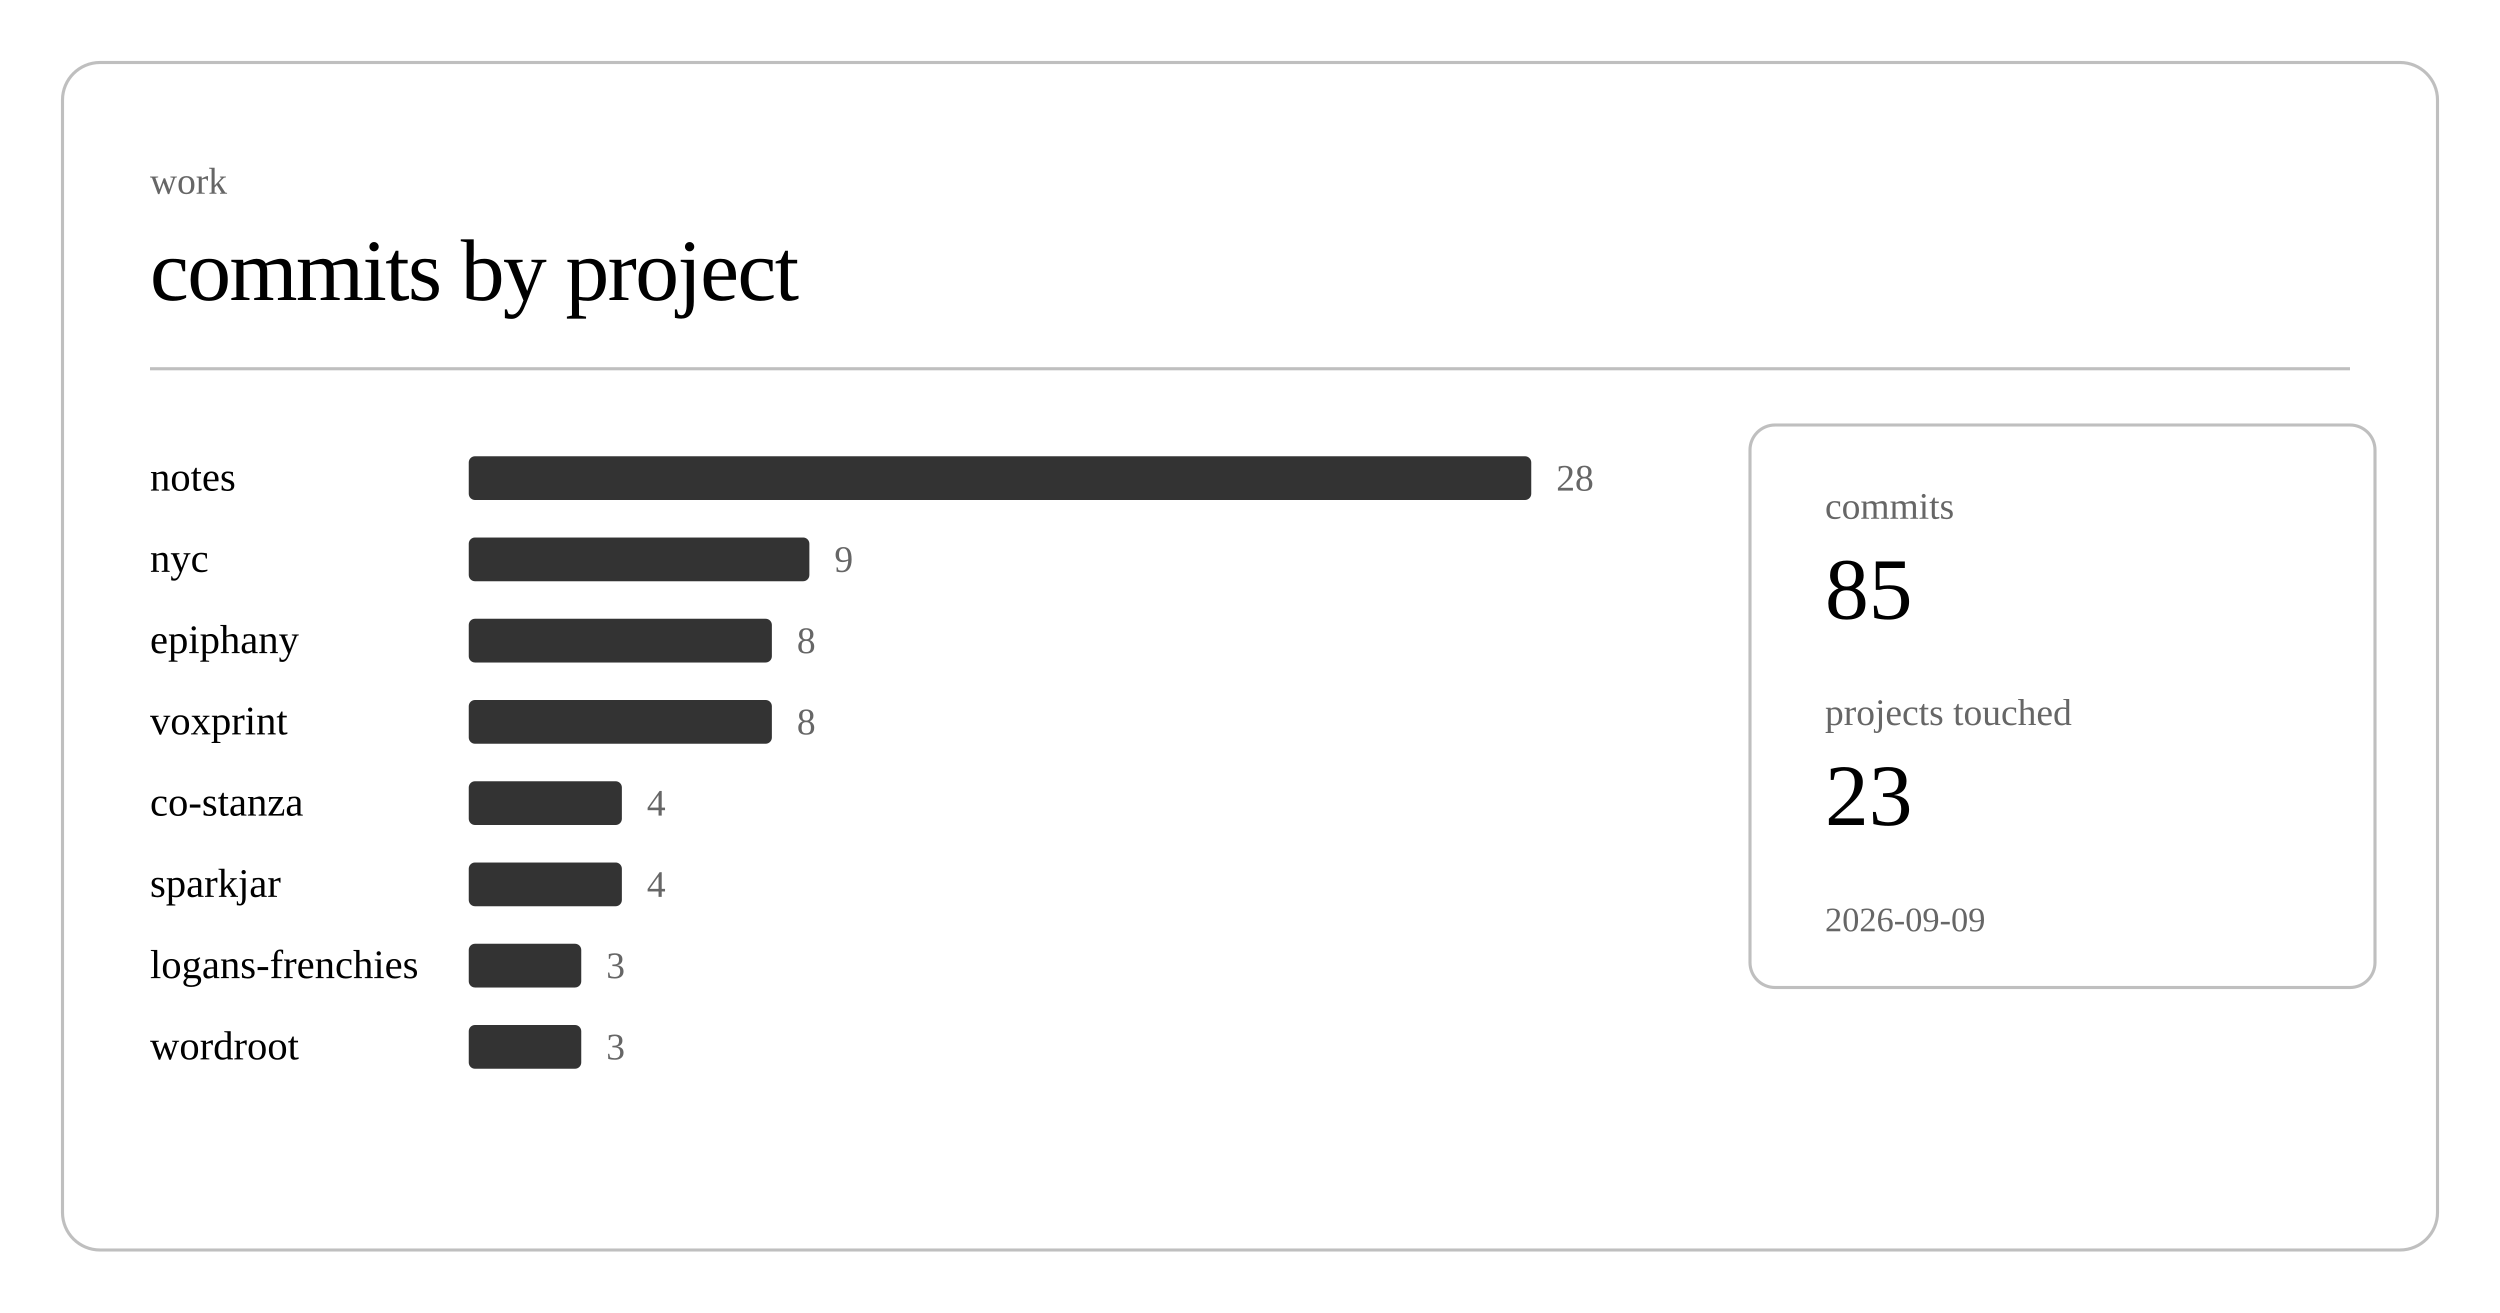
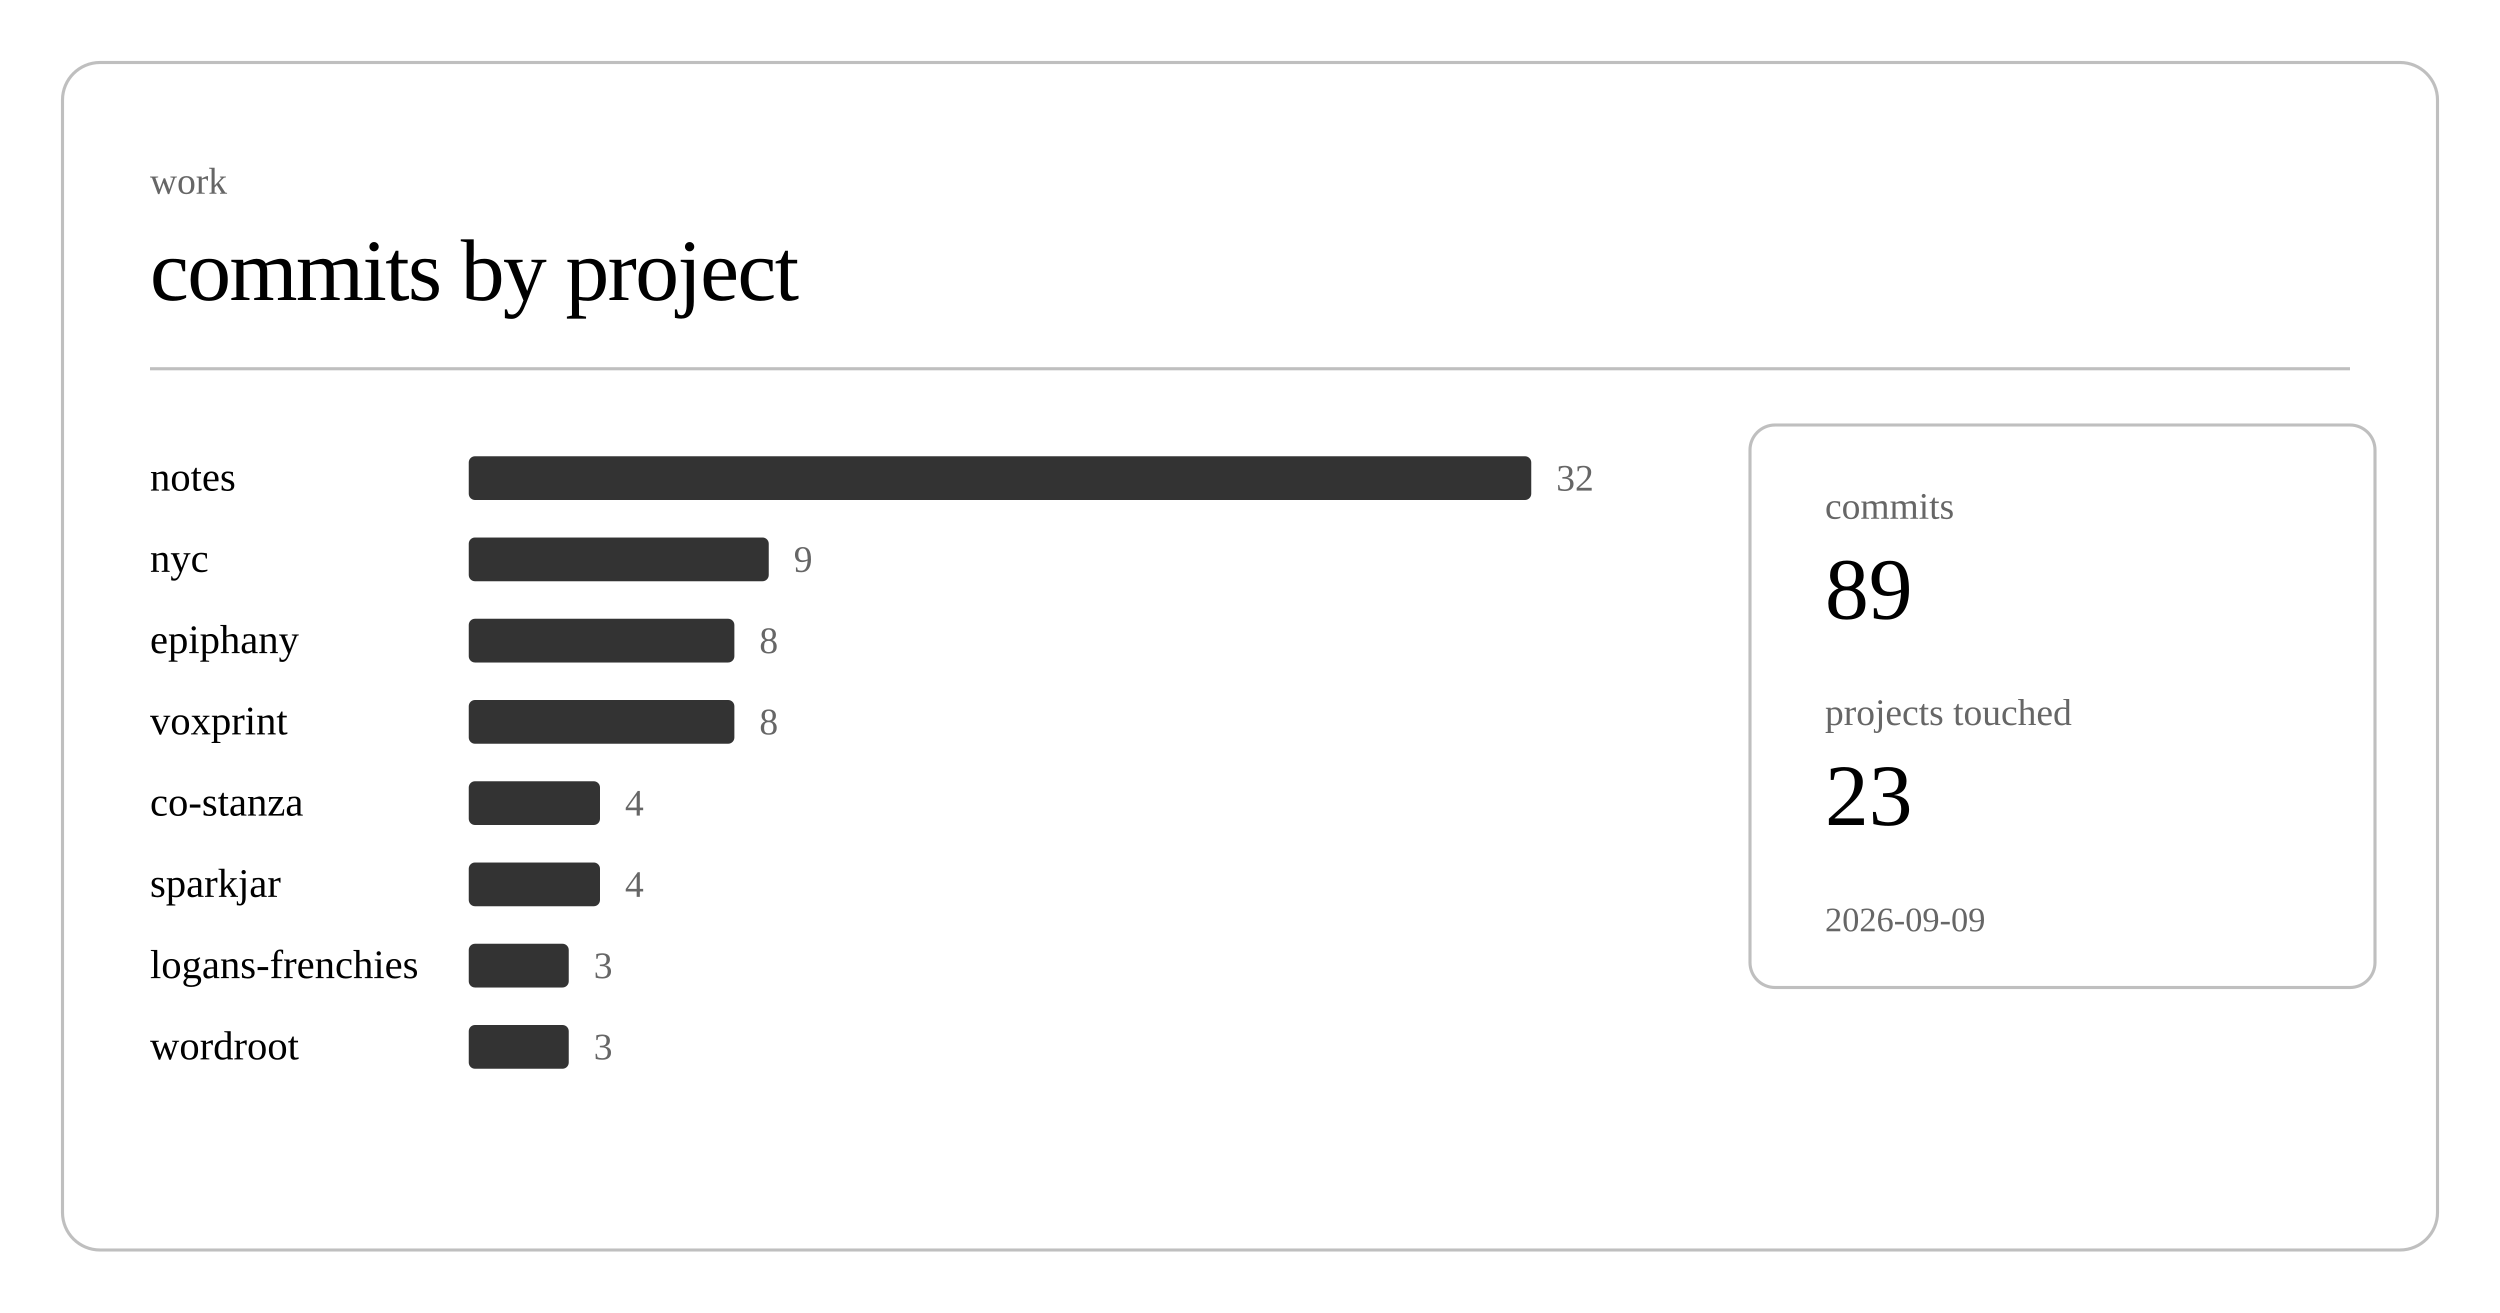
<svg xmlns="http://www.w3.org/2000/svg" class="post-header-svg" viewBox="0 0 800 420" width="800" height="420">
  <rect x="20" y="20" width="760" height="380" rx="12" ry="12" fill="none" stroke="currentColor" stroke-width="1" opacity="0.25" />
  <text fill="currentColor" x="48" y="62" font-size="12" opacity="0.6">work</text>
  <text fill="currentColor" x="48" y="96" font-size="28" font-weight="300" letter-spacing="-0.5">commits by project</text>
  <line stroke="currentColor" x1="48" y1="118" x2="752" y2="118" stroke-width="1" opacity="0.25" />
  <a href="https://github.com/nulljosh/notes">
    <text fill="currentColor" x="48" y="157" font-size="13">notes</text>
  </a>
  <rect x="150" y="146" width="340" height="14" rx="2" fill="currentColor" opacity="0.8" />
-   <text fill="currentColor" x="498" y="157" font-size="12" opacity="0.6">28</text>
+   <text fill="currentColor" x="498" y="157" font-size="12" opacity="0.6">32</text>
  <a href="https://github.com/nulljosh/nyc">
    <text fill="currentColor" x="48" y="183" font-size="13">nyc</text>
  </a>
-   <rect x="150" y="172" width="109" height="14" rx="2" fill="currentColor" opacity="0.8" />
-   <text fill="currentColor" x="267" y="183" font-size="12" opacity="0.6">9</text>
+   <rect x="150" y="172" width="96" height="14" rx="2" fill="currentColor" opacity="0.8" />
+   <text fill="currentColor" x="254" y="183" font-size="12" opacity="0.6">9</text>
  <a href="https://github.com/nulljosh/epiphany">
    <text fill="currentColor" x="48" y="209" font-size="13">epiphany</text>
  </a>
-   <rect x="150" y="198" width="97" height="14" rx="2" fill="currentColor" opacity="0.8" />
-   <text fill="currentColor" x="255" y="209" font-size="12" opacity="0.6">8</text>
+   <rect x="150" y="198" width="85" height="14" rx="2" fill="currentColor" opacity="0.8" />
+   <text fill="currentColor" x="243" y="209" font-size="12" opacity="0.6">8</text>
  <a href="https://github.com/nulljosh/voxprint">
    <text fill="currentColor" x="48" y="235" font-size="13">voxprint</text>
  </a>
-   <rect x="150" y="224" width="97" height="14" rx="2" fill="currentColor" opacity="0.8" />
-   <text fill="currentColor" x="255" y="235" font-size="12" opacity="0.6">8</text>
+   <rect x="150" y="224" width="85" height="14" rx="2" fill="currentColor" opacity="0.8" />
+   <text fill="currentColor" x="243" y="235" font-size="12" opacity="0.6">8</text>
  <a href="https://github.com/nulljosh/co-stanza">
    <text fill="currentColor" x="48" y="261" font-size="13">co-stanza</text>
  </a>
-   <rect x="150" y="250" width="49" height="14" rx="2" fill="currentColor" opacity="0.8" />
-   <text fill="currentColor" x="207" y="261" font-size="12" opacity="0.6">4</text>
+   <rect x="150" y="250" width="42" height="14" rx="2" fill="currentColor" opacity="0.8" />
+   <text fill="currentColor" x="200" y="261" font-size="12" opacity="0.6">4</text>
  <a href="https://github.com/nulljosh/sparkjar">
    <text fill="currentColor" x="48" y="287" font-size="13">sparkjar</text>
  </a>
-   <rect x="150" y="276" width="49" height="14" rx="2" fill="currentColor" opacity="0.8" />
-   <text fill="currentColor" x="207" y="287" font-size="12" opacity="0.6">4</text>
+   <rect x="150" y="276" width="42" height="14" rx="2" fill="currentColor" opacity="0.8" />
+   <text fill="currentColor" x="200" y="287" font-size="12" opacity="0.6">4</text>
  <a href="https://github.com/nulljosh/logans-frenchies">
    <text fill="currentColor" x="48" y="313" font-size="13">logans-frenchies</text>
  </a>
-   <rect x="150" y="302" width="36" height="14" rx="2" fill="currentColor" opacity="0.8" />
-   <text fill="currentColor" x="194" y="313" font-size="12" opacity="0.6">3</text>
+   <rect x="150" y="302" width="32" height="14" rx="2" fill="currentColor" opacity="0.8" />
+   <text fill="currentColor" x="190" y="313" font-size="12" opacity="0.6">3</text>
  <a href="https://github.com/nulljosh/wordroot">
    <text fill="currentColor" x="48" y="339" font-size="13">wordroot</text>
  </a>
-   <rect x="150" y="328" width="36" height="14" rx="2" fill="currentColor" opacity="0.8" />
-   <text fill="currentColor" x="194" y="339" font-size="12" opacity="0.6">3</text>
+   <rect x="150" y="328" width="32" height="14" rx="2" fill="currentColor" opacity="0.8" />
+   <text fill="currentColor" x="190" y="339" font-size="12" opacity="0.6">3</text>
  <rect x="560" y="136" width="200" height="180" rx="8" ry="8" fill="none" stroke="currentColor" stroke-width="1" opacity="0.25" />
  <text fill="currentColor" x="584" y="166" font-size="12" opacity="0.6">commits</text>
-   <text fill="currentColor" x="584" y="198" font-size="28" font-weight="500">85</text>
+   <text fill="currentColor" x="584" y="198" font-size="28" font-weight="500">89</text>
  <text fill="currentColor" x="584" y="232" font-size="12" opacity="0.6">projects touched</text>
  <text fill="currentColor" x="584" y="264" font-size="28" font-weight="500">23</text>
  <text fill="currentColor" x="584" y="298" font-size="11" opacity="0.6">2026-09-09</text>
</svg>
